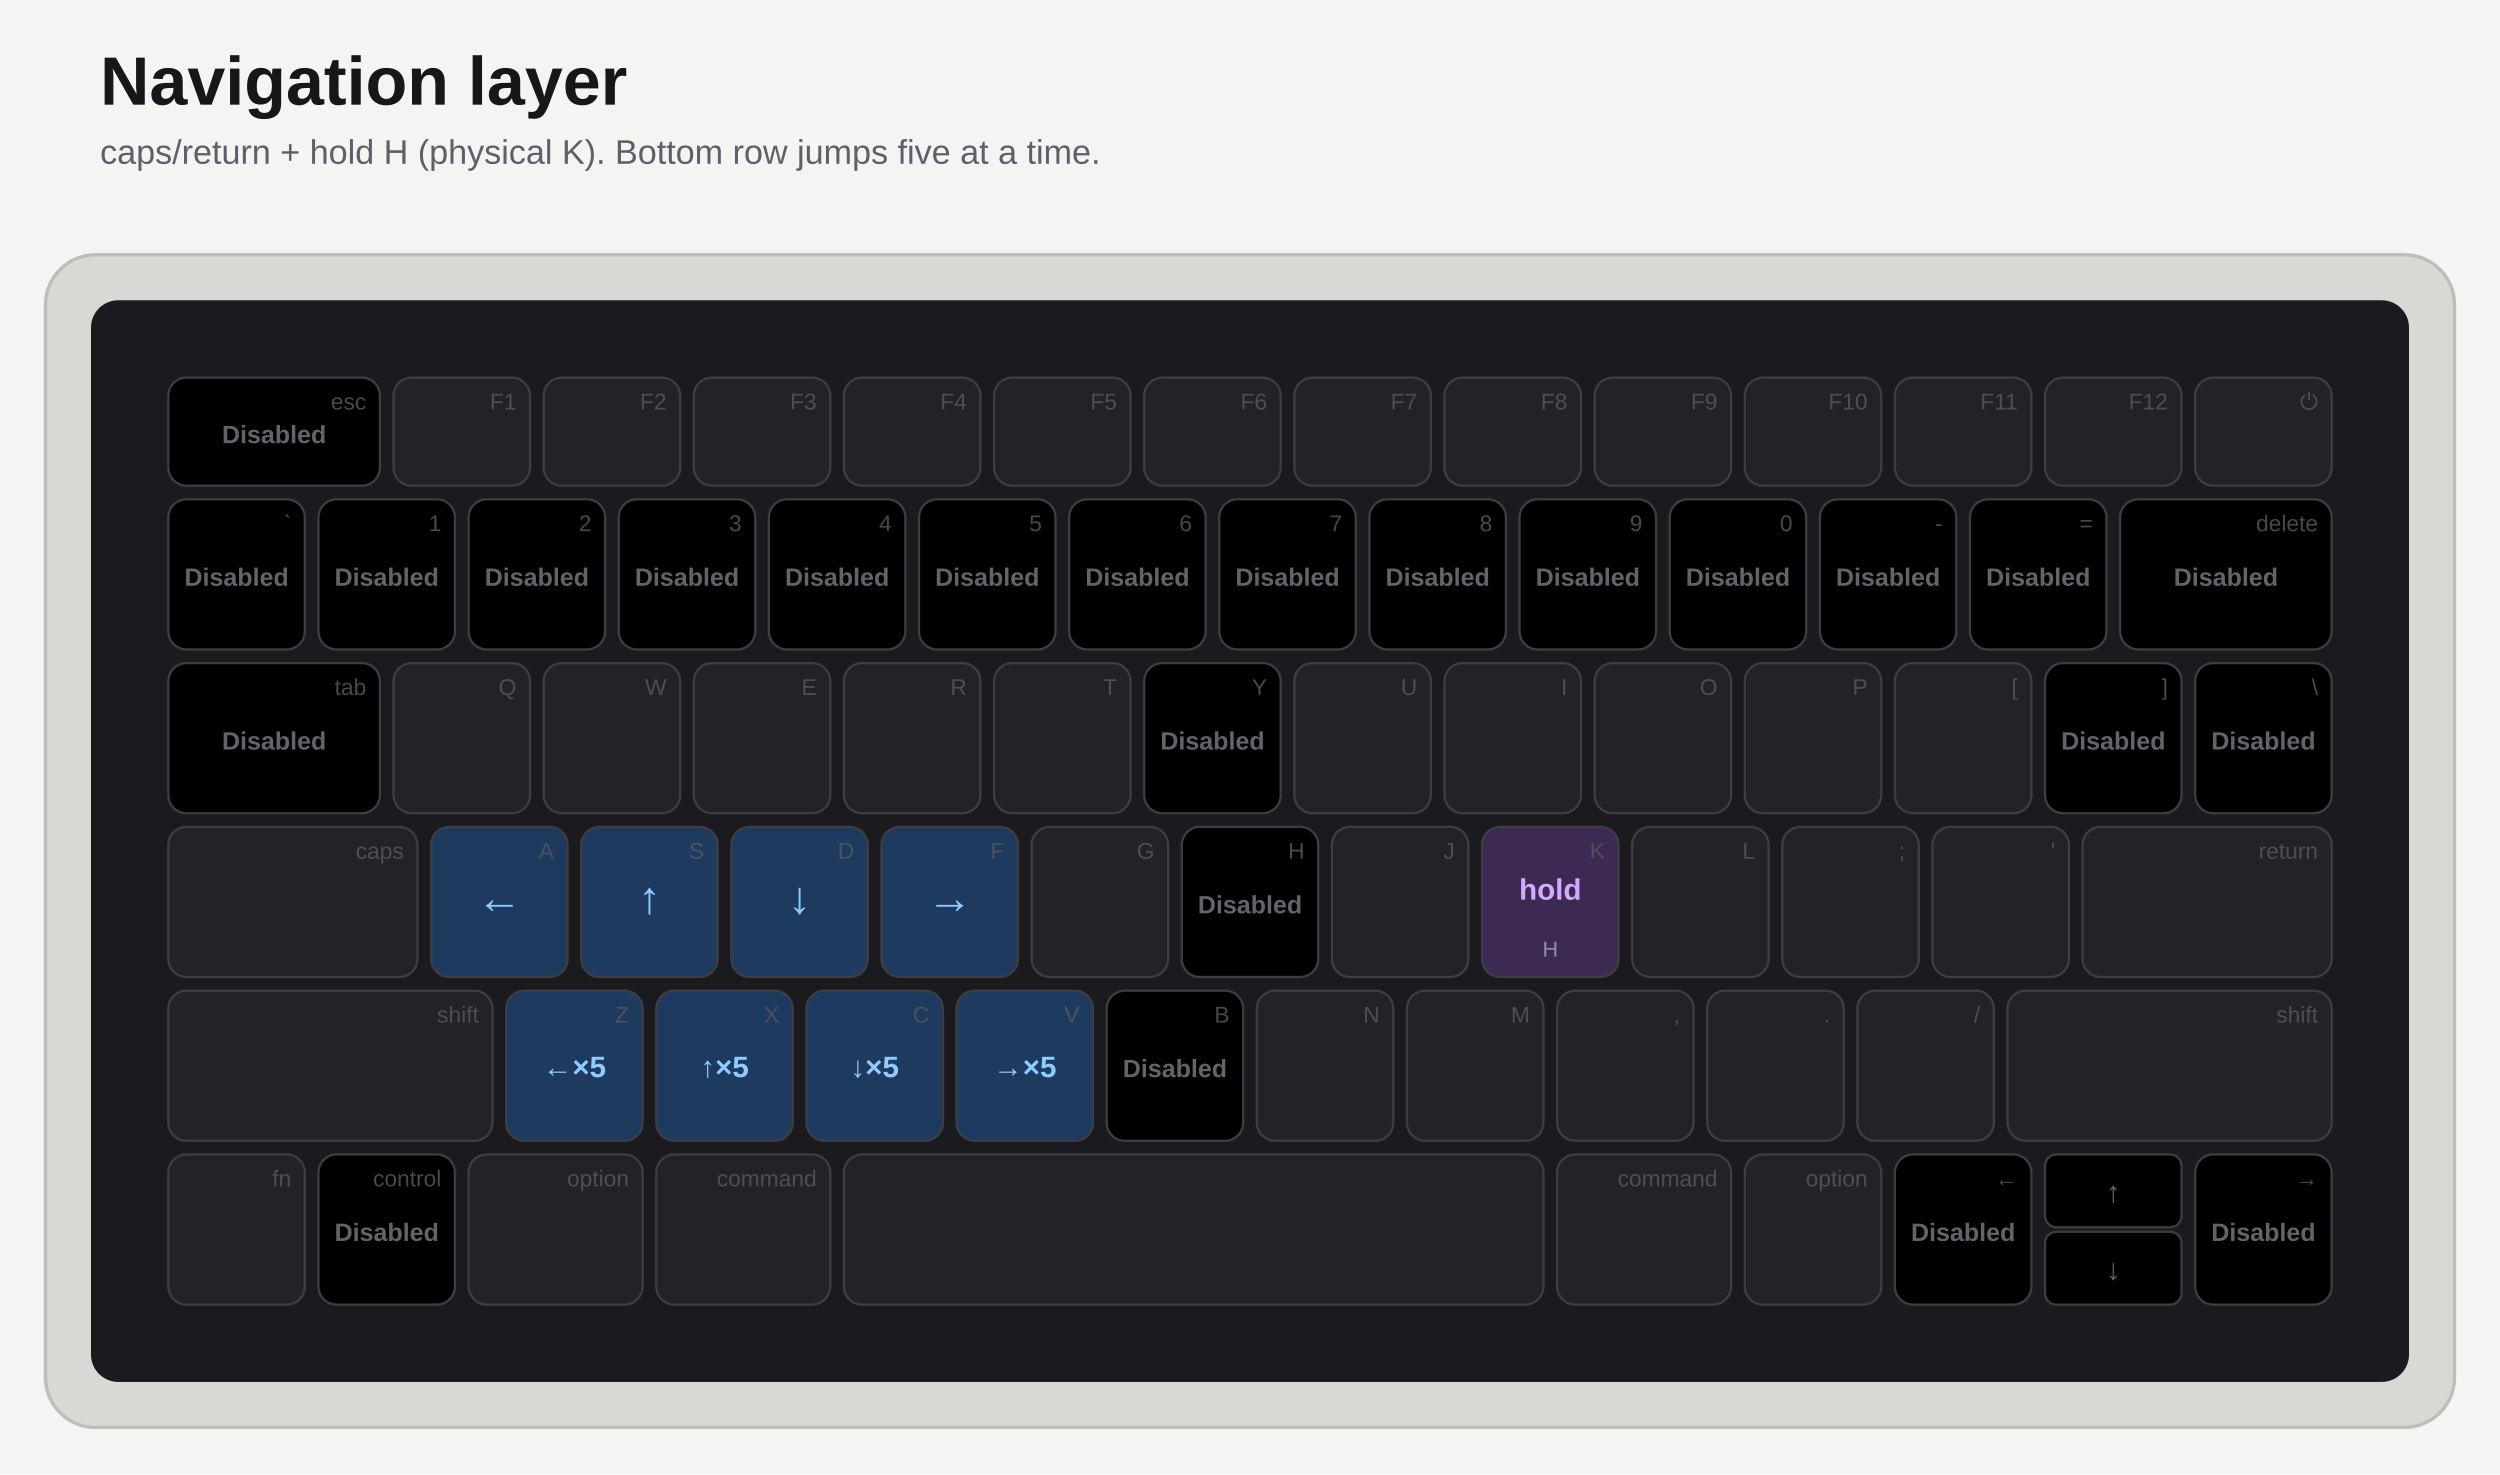
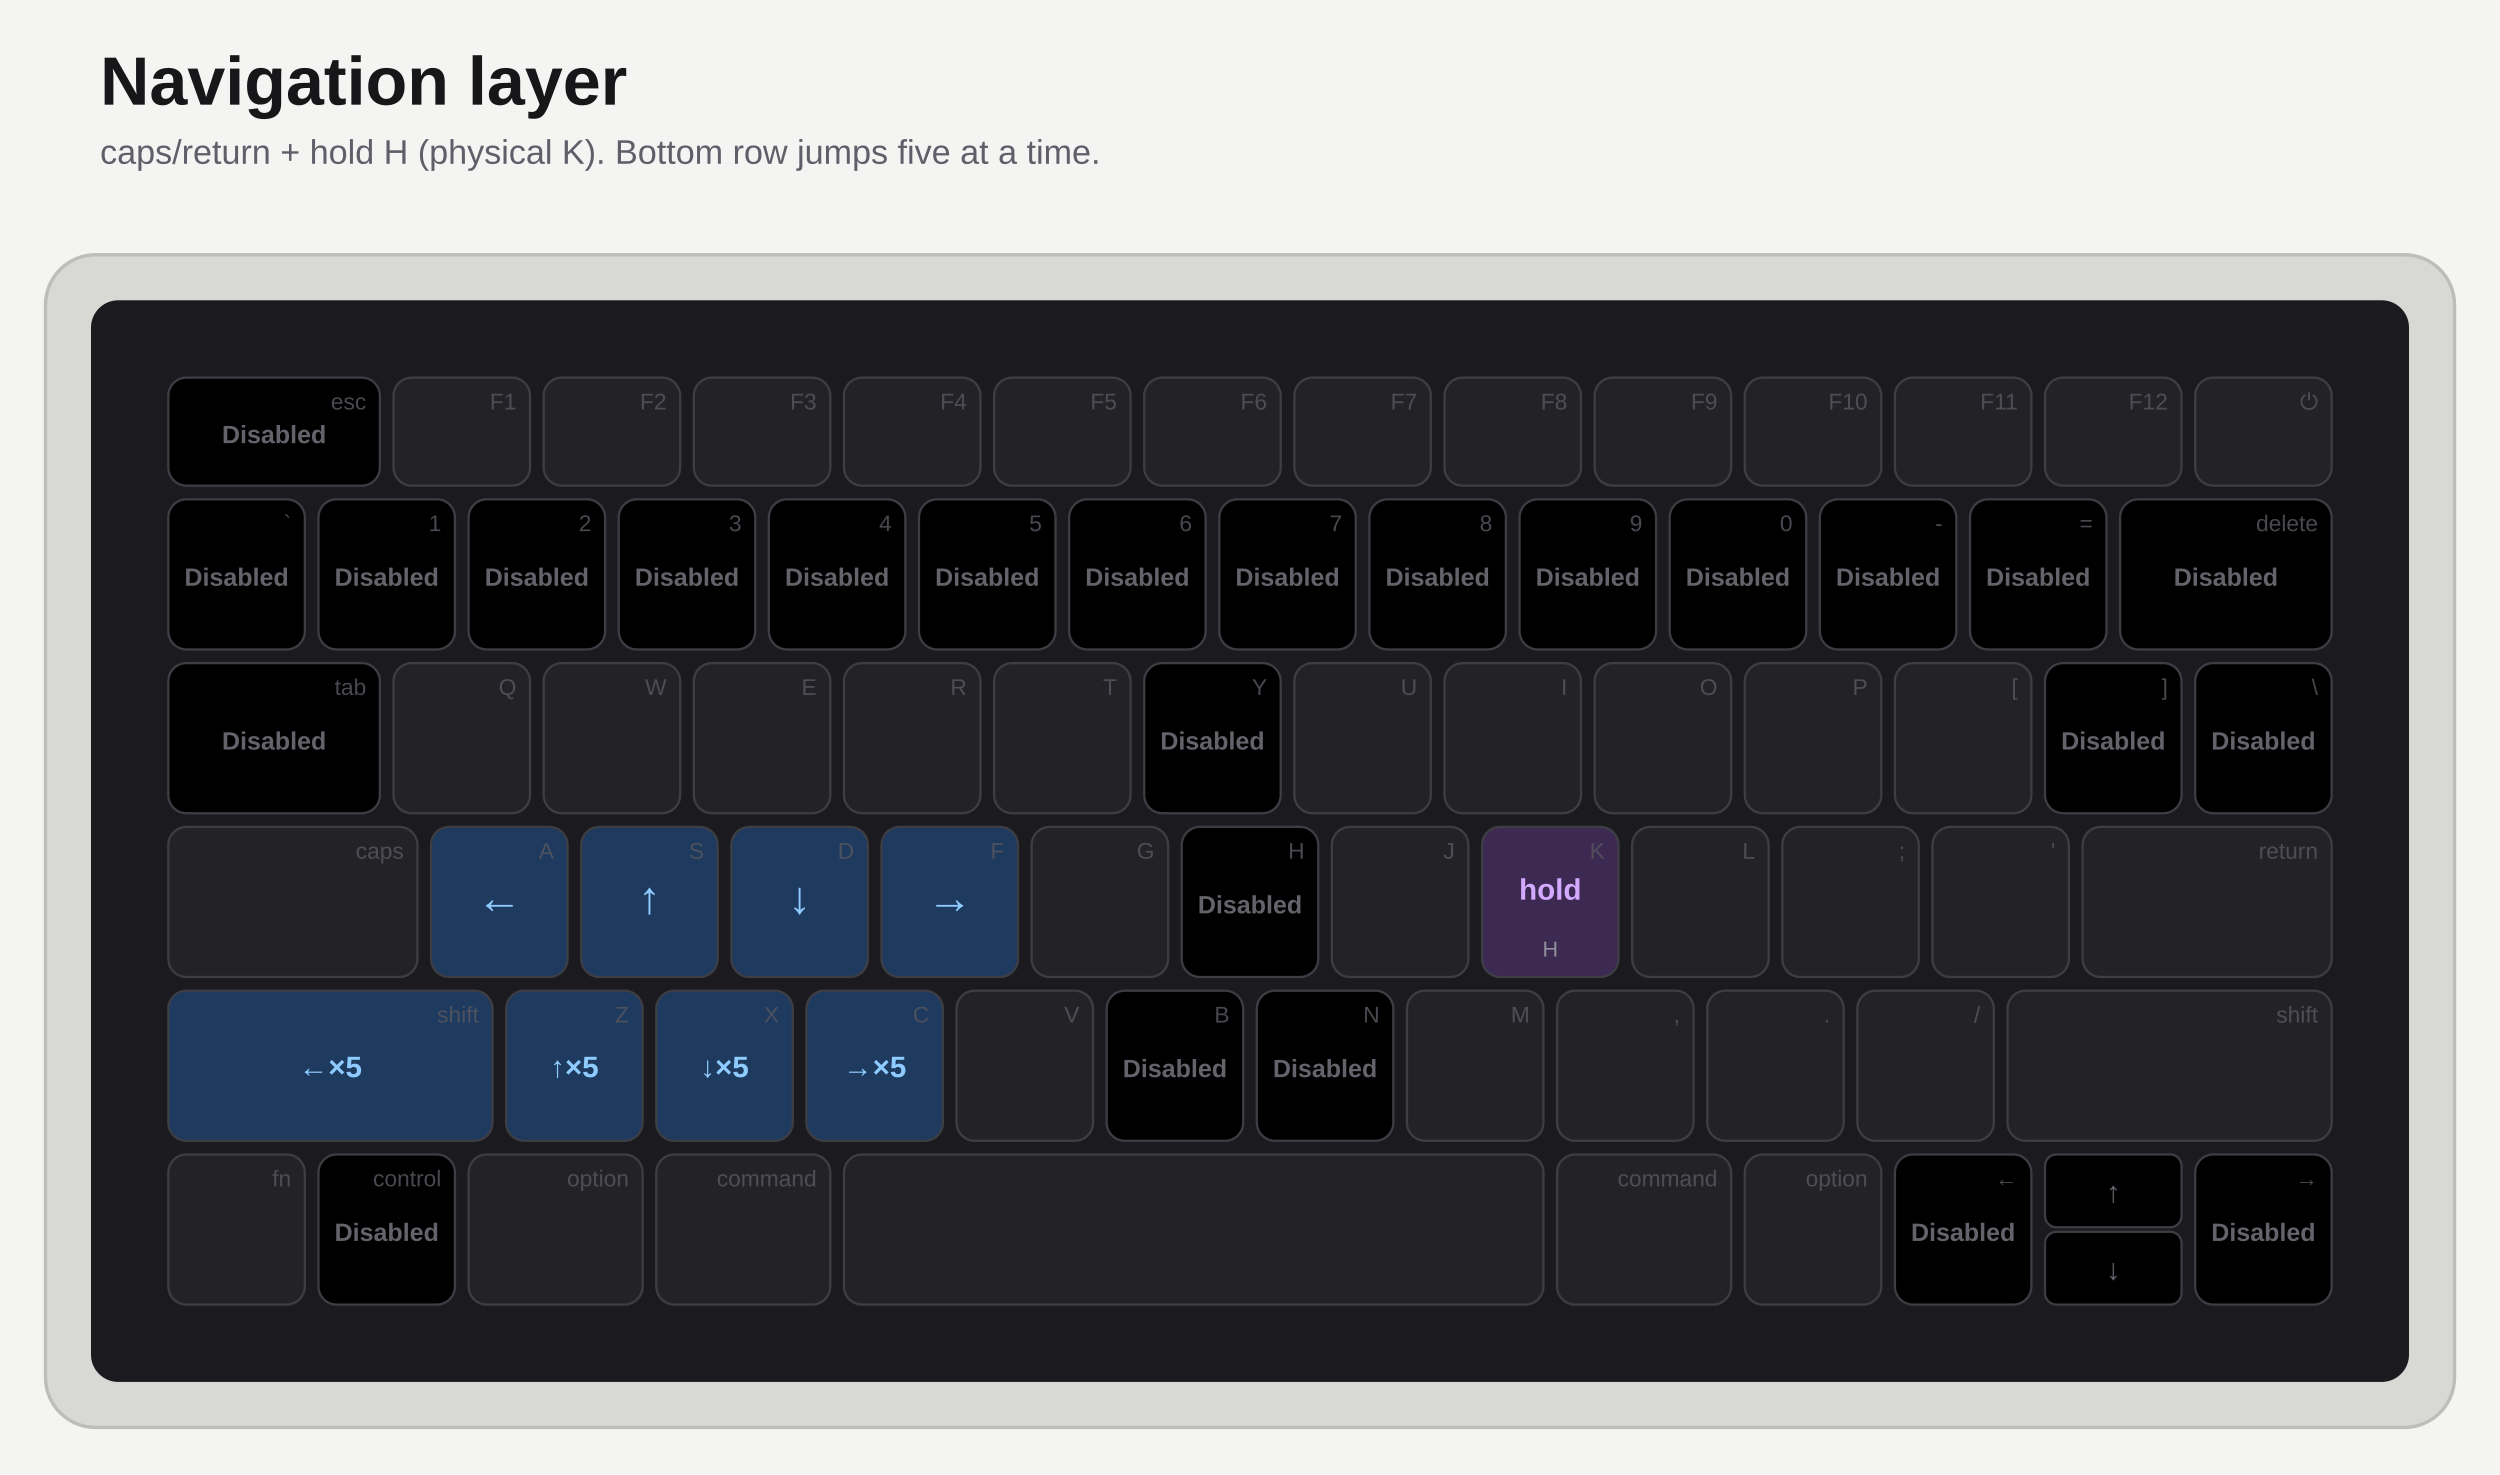
<svg xmlns="http://www.w3.org/2000/svg" width="1099" height="648" viewBox="0 0 1099 648" role="img" aria-label="Navigation layer layer of the splitmac">
  <rect width="1099" height="648" fill="#f4f4f2" />
  <text x="44.0" y="46.0" fill="#17171a" font-size="30" font-weight="700" text-anchor="start" opacity="1.0" font-family="-apple-system, BlinkMacSystemFont, 'SF Pro Text', 'Helvetica Neue', Arial, sans-serif">Navigation layer</text>
  <text x="44.0" y="72.0" fill="#5f5f6a" font-size="15" font-weight="400" text-anchor="start" opacity="1.0" font-family="-apple-system, BlinkMacSystemFont, 'SF Pro Text', 'Helvetica Neue', Arial, sans-serif">caps/return + hold H (physical K). Bottom row jumps five at a time.</text>
  <rect x="20.0" y="112.0" width="1059.0" height="515.5" rx="22" fill="#d8d8d5" stroke="#bdbdb9" stroke-width="1.5" />
  <rect x="40.0" y="132.0" width="1019.0" height="475.5" rx="12" fill="#1b1b1f" />
  <rect x="74.0" y="166.0" width="93.0" height="47.5" rx="8" fill="#000000" stroke="#3d3d44" stroke-width="1" />
  <text x="161.0" y="180.0" fill="#55555e" font-size="10" font-weight="500" text-anchor="end" opacity="0.85" font-family="-apple-system, BlinkMacSystemFont, 'SF Pro Text', 'Helvetica Neue', Arial, sans-serif">esc</text>
  <text x="120.5" y="194.8" fill="#63636b" font-size="11" font-weight="600" text-anchor="middle" opacity="1.0" font-family="-apple-system, BlinkMacSystemFont, 'SF Pro Text', 'Helvetica Neue', Arial, sans-serif">Disabled</text>
  <rect x="173.0" y="166.0" width="60.0" height="47.5" rx="8" fill="#232327" stroke="#3d3d44" stroke-width="1" />
  <text x="227.0" y="180.0" fill="#55555e" font-size="10" font-weight="500" text-anchor="end" opacity="0.85" font-family="-apple-system, BlinkMacSystemFont, 'SF Pro Text', 'Helvetica Neue', Arial, sans-serif">F1</text>
  <rect x="239.0" y="166.0" width="60.0" height="47.5" rx="8" fill="#232327" stroke="#3d3d44" stroke-width="1" />
  <text x="293.0" y="180.0" fill="#55555e" font-size="10" font-weight="500" text-anchor="end" opacity="0.85" font-family="-apple-system, BlinkMacSystemFont, 'SF Pro Text', 'Helvetica Neue', Arial, sans-serif">F2</text>
  <rect x="305.0" y="166.0" width="60.0" height="47.5" rx="8" fill="#232327" stroke="#3d3d44" stroke-width="1" />
  <text x="359.0" y="180.0" fill="#55555e" font-size="10" font-weight="500" text-anchor="end" opacity="0.85" font-family="-apple-system, BlinkMacSystemFont, 'SF Pro Text', 'Helvetica Neue', Arial, sans-serif">F3</text>
  <rect x="371.0" y="166.0" width="60.0" height="47.5" rx="8" fill="#232327" stroke="#3d3d44" stroke-width="1" />
  <text x="425.0" y="180.0" fill="#55555e" font-size="10" font-weight="500" text-anchor="end" opacity="0.85" font-family="-apple-system, BlinkMacSystemFont, 'SF Pro Text', 'Helvetica Neue', Arial, sans-serif">F4</text>
  <rect x="437.0" y="166.0" width="60.0" height="47.5" rx="8" fill="#232327" stroke="#3d3d44" stroke-width="1" />
  <text x="491.0" y="180.0" fill="#55555e" font-size="10" font-weight="500" text-anchor="end" opacity="0.85" font-family="-apple-system, BlinkMacSystemFont, 'SF Pro Text', 'Helvetica Neue', Arial, sans-serif">F5</text>
  <rect x="503.0" y="166.0" width="60.0" height="47.5" rx="8" fill="#232327" stroke="#3d3d44" stroke-width="1" />
  <text x="557.0" y="180.0" fill="#55555e" font-size="10" font-weight="500" text-anchor="end" opacity="0.85" font-family="-apple-system, BlinkMacSystemFont, 'SF Pro Text', 'Helvetica Neue', Arial, sans-serif">F6</text>
  <rect x="569.0" y="166.0" width="60.0" height="47.5" rx="8" fill="#232327" stroke="#3d3d44" stroke-width="1" />
  <text x="623.0" y="180.0" fill="#55555e" font-size="10" font-weight="500" text-anchor="end" opacity="0.85" font-family="-apple-system, BlinkMacSystemFont, 'SF Pro Text', 'Helvetica Neue', Arial, sans-serif">F7</text>
  <rect x="635.0" y="166.0" width="60.0" height="47.5" rx="8" fill="#232327" stroke="#3d3d44" stroke-width="1" />
  <text x="689.0" y="180.0" fill="#55555e" font-size="10" font-weight="500" text-anchor="end" opacity="0.85" font-family="-apple-system, BlinkMacSystemFont, 'SF Pro Text', 'Helvetica Neue', Arial, sans-serif">F8</text>
  <rect x="701.0" y="166.0" width="60.0" height="47.5" rx="8" fill="#232327" stroke="#3d3d44" stroke-width="1" />
  <text x="755.0" y="180.0" fill="#55555e" font-size="10" font-weight="500" text-anchor="end" opacity="0.85" font-family="-apple-system, BlinkMacSystemFont, 'SF Pro Text', 'Helvetica Neue', Arial, sans-serif">F9</text>
  <rect x="767.0" y="166.0" width="60.0" height="47.5" rx="8" fill="#232327" stroke="#3d3d44" stroke-width="1" />
  <text x="821.0" y="180.0" fill="#55555e" font-size="10" font-weight="500" text-anchor="end" opacity="0.85" font-family="-apple-system, BlinkMacSystemFont, 'SF Pro Text', 'Helvetica Neue', Arial, sans-serif">F10</text>
  <rect x="833.0" y="166.0" width="60.0" height="47.5" rx="8" fill="#232327" stroke="#3d3d44" stroke-width="1" />
  <text x="887.0" y="180.0" fill="#55555e" font-size="10" font-weight="500" text-anchor="end" opacity="0.85" font-family="-apple-system, BlinkMacSystemFont, 'SF Pro Text', 'Helvetica Neue', Arial, sans-serif">F11</text>
  <rect x="899.0" y="166.0" width="60.0" height="47.5" rx="8" fill="#232327" stroke="#3d3d44" stroke-width="1" />
  <text x="953.0" y="180.0" fill="#55555e" font-size="10" font-weight="500" text-anchor="end" opacity="0.85" font-family="-apple-system, BlinkMacSystemFont, 'SF Pro Text', 'Helvetica Neue', Arial, sans-serif">F12</text>
  <rect x="965.0" y="166.0" width="60.0" height="47.5" rx="8" fill="#232327" stroke="#3d3d44" stroke-width="1" />
  <text x="1019.0" y="180.0" fill="#55555e" font-size="10" font-weight="500" text-anchor="end" opacity="0.85" font-family="-apple-system, BlinkMacSystemFont, 'SF Pro Text', 'Helvetica Neue', Arial, sans-serif">⏻</text>
  <rect x="74.0" y="219.5" width="60.0" height="66.0" rx="8" fill="#000000" stroke="#3d3d44" stroke-width="1" />
  <text x="128.0" y="233.5" fill="#55555e" font-size="10" font-weight="500" text-anchor="end" opacity="0.85" font-family="-apple-system, BlinkMacSystemFont, 'SF Pro Text', 'Helvetica Neue', Arial, sans-serif">`</text>
  <text x="104.0" y="257.5" fill="#63636b" font-size="11" font-weight="600" text-anchor="middle" opacity="1.0" font-family="-apple-system, BlinkMacSystemFont, 'SF Pro Text', 'Helvetica Neue', Arial, sans-serif">Disabled</text>
  <rect x="140.0" y="219.5" width="60.0" height="66.0" rx="8" fill="#000000" stroke="#3d3d44" stroke-width="1" />
  <text x="194.0" y="233.5" fill="#55555e" font-size="10" font-weight="500" text-anchor="end" opacity="0.85" font-family="-apple-system, BlinkMacSystemFont, 'SF Pro Text', 'Helvetica Neue', Arial, sans-serif">1</text>
  <text x="170.0" y="257.5" fill="#63636b" font-size="11" font-weight="600" text-anchor="middle" opacity="1.0" font-family="-apple-system, BlinkMacSystemFont, 'SF Pro Text', 'Helvetica Neue', Arial, sans-serif">Disabled</text>
  <rect x="206.0" y="219.5" width="60.0" height="66.0" rx="8" fill="#000000" stroke="#3d3d44" stroke-width="1" />
  <text x="260.0" y="233.5" fill="#55555e" font-size="10" font-weight="500" text-anchor="end" opacity="0.85" font-family="-apple-system, BlinkMacSystemFont, 'SF Pro Text', 'Helvetica Neue', Arial, sans-serif">2</text>
  <text x="236.0" y="257.5" fill="#63636b" font-size="11" font-weight="600" text-anchor="middle" opacity="1.0" font-family="-apple-system, BlinkMacSystemFont, 'SF Pro Text', 'Helvetica Neue', Arial, sans-serif">Disabled</text>
  <rect x="272.0" y="219.5" width="60.0" height="66.0" rx="8" fill="#000000" stroke="#3d3d44" stroke-width="1" />
  <text x="326.0" y="233.5" fill="#55555e" font-size="10" font-weight="500" text-anchor="end" opacity="0.85" font-family="-apple-system, BlinkMacSystemFont, 'SF Pro Text', 'Helvetica Neue', Arial, sans-serif">3</text>
  <text x="302.0" y="257.5" fill="#63636b" font-size="11" font-weight="600" text-anchor="middle" opacity="1.0" font-family="-apple-system, BlinkMacSystemFont, 'SF Pro Text', 'Helvetica Neue', Arial, sans-serif">Disabled</text>
  <rect x="338.0" y="219.5" width="60.0" height="66.0" rx="8" fill="#000000" stroke="#3d3d44" stroke-width="1" />
  <text x="392.0" y="233.5" fill="#55555e" font-size="10" font-weight="500" text-anchor="end" opacity="0.85" font-family="-apple-system, BlinkMacSystemFont, 'SF Pro Text', 'Helvetica Neue', Arial, sans-serif">4</text>
  <text x="368.0" y="257.5" fill="#63636b" font-size="11" font-weight="600" text-anchor="middle" opacity="1.0" font-family="-apple-system, BlinkMacSystemFont, 'SF Pro Text', 'Helvetica Neue', Arial, sans-serif">Disabled</text>
  <rect x="404.0" y="219.5" width="60.0" height="66.0" rx="8" fill="#000000" stroke="#3d3d44" stroke-width="1" />
  <text x="458.0" y="233.5" fill="#55555e" font-size="10" font-weight="500" text-anchor="end" opacity="0.85" font-family="-apple-system, BlinkMacSystemFont, 'SF Pro Text', 'Helvetica Neue', Arial, sans-serif">5</text>
  <text x="434.0" y="257.5" fill="#63636b" font-size="11" font-weight="600" text-anchor="middle" opacity="1.0" font-family="-apple-system, BlinkMacSystemFont, 'SF Pro Text', 'Helvetica Neue', Arial, sans-serif">Disabled</text>
  <rect x="470.0" y="219.5" width="60.0" height="66.0" rx="8" fill="#000000" stroke="#3d3d44" stroke-width="1" />
  <text x="524.0" y="233.5" fill="#55555e" font-size="10" font-weight="500" text-anchor="end" opacity="0.85" font-family="-apple-system, BlinkMacSystemFont, 'SF Pro Text', 'Helvetica Neue', Arial, sans-serif">6</text>
  <text x="500.0" y="257.5" fill="#63636b" font-size="11" font-weight="600" text-anchor="middle" opacity="1.0" font-family="-apple-system, BlinkMacSystemFont, 'SF Pro Text', 'Helvetica Neue', Arial, sans-serif">Disabled</text>
  <rect x="536.0" y="219.5" width="60.0" height="66.0" rx="8" fill="#000000" stroke="#3d3d44" stroke-width="1" />
  <text x="590.0" y="233.5" fill="#55555e" font-size="10" font-weight="500" text-anchor="end" opacity="0.85" font-family="-apple-system, BlinkMacSystemFont, 'SF Pro Text', 'Helvetica Neue', Arial, sans-serif">7</text>
  <text x="566.0" y="257.5" fill="#63636b" font-size="11" font-weight="600" text-anchor="middle" opacity="1.0" font-family="-apple-system, BlinkMacSystemFont, 'SF Pro Text', 'Helvetica Neue', Arial, sans-serif">Disabled</text>
  <rect x="602.0" y="219.5" width="60.0" height="66.0" rx="8" fill="#000000" stroke="#3d3d44" stroke-width="1" />
  <text x="656.0" y="233.5" fill="#55555e" font-size="10" font-weight="500" text-anchor="end" opacity="0.85" font-family="-apple-system, BlinkMacSystemFont, 'SF Pro Text', 'Helvetica Neue', Arial, sans-serif">8</text>
  <text x="632.0" y="257.5" fill="#63636b" font-size="11" font-weight="600" text-anchor="middle" opacity="1.0" font-family="-apple-system, BlinkMacSystemFont, 'SF Pro Text', 'Helvetica Neue', Arial, sans-serif">Disabled</text>
  <rect x="668.0" y="219.5" width="60.0" height="66.0" rx="8" fill="#000000" stroke="#3d3d44" stroke-width="1" />
  <text x="722.0" y="233.5" fill="#55555e" font-size="10" font-weight="500" text-anchor="end" opacity="0.85" font-family="-apple-system, BlinkMacSystemFont, 'SF Pro Text', 'Helvetica Neue', Arial, sans-serif">9</text>
  <text x="698.0" y="257.5" fill="#63636b" font-size="11" font-weight="600" text-anchor="middle" opacity="1.0" font-family="-apple-system, BlinkMacSystemFont, 'SF Pro Text', 'Helvetica Neue', Arial, sans-serif">Disabled</text>
  <rect x="734.0" y="219.5" width="60.0" height="66.0" rx="8" fill="#000000" stroke="#3d3d44" stroke-width="1" />
  <text x="788.0" y="233.5" fill="#55555e" font-size="10" font-weight="500" text-anchor="end" opacity="0.85" font-family="-apple-system, BlinkMacSystemFont, 'SF Pro Text', 'Helvetica Neue', Arial, sans-serif">0</text>
  <text x="764.0" y="257.5" fill="#63636b" font-size="11" font-weight="600" text-anchor="middle" opacity="1.0" font-family="-apple-system, BlinkMacSystemFont, 'SF Pro Text', 'Helvetica Neue', Arial, sans-serif">Disabled</text>
  <rect x="800.0" y="219.5" width="60.0" height="66.0" rx="8" fill="#000000" stroke="#3d3d44" stroke-width="1" />
  <text x="854.0" y="233.5" fill="#55555e" font-size="10" font-weight="500" text-anchor="end" opacity="0.85" font-family="-apple-system, BlinkMacSystemFont, 'SF Pro Text', 'Helvetica Neue', Arial, sans-serif">-</text>
  <text x="830.0" y="257.5" fill="#63636b" font-size="11" font-weight="600" text-anchor="middle" opacity="1.0" font-family="-apple-system, BlinkMacSystemFont, 'SF Pro Text', 'Helvetica Neue', Arial, sans-serif">Disabled</text>
  <rect x="866.0" y="219.5" width="60.0" height="66.0" rx="8" fill="#000000" stroke="#3d3d44" stroke-width="1" />
  <text x="920.0" y="233.5" fill="#55555e" font-size="10" font-weight="500" text-anchor="end" opacity="0.85" font-family="-apple-system, BlinkMacSystemFont, 'SF Pro Text', 'Helvetica Neue', Arial, sans-serif">=</text>
  <text x="896.0" y="257.5" fill="#63636b" font-size="11" font-weight="600" text-anchor="middle" opacity="1.0" font-family="-apple-system, BlinkMacSystemFont, 'SF Pro Text', 'Helvetica Neue', Arial, sans-serif">Disabled</text>
  <rect x="932.0" y="219.5" width="93.0" height="66.0" rx="8" fill="#000000" stroke="#3d3d44" stroke-width="1" />
  <text x="1019.0" y="233.5" fill="#55555e" font-size="10" font-weight="500" text-anchor="end" opacity="0.85" font-family="-apple-system, BlinkMacSystemFont, 'SF Pro Text', 'Helvetica Neue', Arial, sans-serif">delete</text>
  <text x="978.5" y="257.5" fill="#63636b" font-size="11" font-weight="600" text-anchor="middle" opacity="1.0" font-family="-apple-system, BlinkMacSystemFont, 'SF Pro Text', 'Helvetica Neue', Arial, sans-serif">Disabled</text>
  <rect x="74.0" y="291.5" width="93.0" height="66.0" rx="8" fill="#000000" stroke="#3d3d44" stroke-width="1" />
  <text x="161.0" y="305.5" fill="#55555e" font-size="10" font-weight="500" text-anchor="end" opacity="0.85" font-family="-apple-system, BlinkMacSystemFont, 'SF Pro Text', 'Helvetica Neue', Arial, sans-serif">tab</text>
  <text x="120.5" y="329.5" fill="#63636b" font-size="11" font-weight="600" text-anchor="middle" opacity="1.0" font-family="-apple-system, BlinkMacSystemFont, 'SF Pro Text', 'Helvetica Neue', Arial, sans-serif">Disabled</text>
  <rect x="173.0" y="291.5" width="60.0" height="66.0" rx="8" fill="#232327" stroke="#3d3d44" stroke-width="1" />
  <text x="227.0" y="305.5" fill="#55555e" font-size="10" font-weight="500" text-anchor="end" opacity="0.85" font-family="-apple-system, BlinkMacSystemFont, 'SF Pro Text', 'Helvetica Neue', Arial, sans-serif">Q</text>
  <rect x="239.0" y="291.5" width="60.0" height="66.0" rx="8" fill="#232327" stroke="#3d3d44" stroke-width="1" />
  <text x="293.0" y="305.5" fill="#55555e" font-size="10" font-weight="500" text-anchor="end" opacity="0.85" font-family="-apple-system, BlinkMacSystemFont, 'SF Pro Text', 'Helvetica Neue', Arial, sans-serif">W</text>
  <rect x="305.0" y="291.5" width="60.0" height="66.0" rx="8" fill="#232327" stroke="#3d3d44" stroke-width="1" />
  <text x="359.0" y="305.5" fill="#55555e" font-size="10" font-weight="500" text-anchor="end" opacity="0.85" font-family="-apple-system, BlinkMacSystemFont, 'SF Pro Text', 'Helvetica Neue', Arial, sans-serif">E</text>
  <rect x="371.0" y="291.5" width="60.0" height="66.0" rx="8" fill="#232327" stroke="#3d3d44" stroke-width="1" />
  <text x="425.0" y="305.5" fill="#55555e" font-size="10" font-weight="500" text-anchor="end" opacity="0.85" font-family="-apple-system, BlinkMacSystemFont, 'SF Pro Text', 'Helvetica Neue', Arial, sans-serif">R</text>
  <rect x="437.0" y="291.5" width="60.0" height="66.0" rx="8" fill="#232327" stroke="#3d3d44" stroke-width="1" />
  <text x="491.0" y="305.5" fill="#55555e" font-size="10" font-weight="500" text-anchor="end" opacity="0.85" font-family="-apple-system, BlinkMacSystemFont, 'SF Pro Text', 'Helvetica Neue', Arial, sans-serif">T</text>
  <rect x="503.0" y="291.5" width="60.0" height="66.0" rx="8" fill="#000000" stroke="#3d3d44" stroke-width="1" />
  <text x="557.0" y="305.5" fill="#55555e" font-size="10" font-weight="500" text-anchor="end" opacity="0.85" font-family="-apple-system, BlinkMacSystemFont, 'SF Pro Text', 'Helvetica Neue', Arial, sans-serif">Y</text>
  <text x="533.0" y="329.5" fill="#63636b" font-size="11" font-weight="600" text-anchor="middle" opacity="1.0" font-family="-apple-system, BlinkMacSystemFont, 'SF Pro Text', 'Helvetica Neue', Arial, sans-serif">Disabled</text>
  <rect x="569.0" y="291.5" width="60.0" height="66.0" rx="8" fill="#232327" stroke="#3d3d44" stroke-width="1" />
  <text x="623.0" y="305.5" fill="#55555e" font-size="10" font-weight="500" text-anchor="end" opacity="0.85" font-family="-apple-system, BlinkMacSystemFont, 'SF Pro Text', 'Helvetica Neue', Arial, sans-serif">U</text>
  <rect x="635.0" y="291.5" width="60.0" height="66.0" rx="8" fill="#232327" stroke="#3d3d44" stroke-width="1" />
  <text x="689.0" y="305.5" fill="#55555e" font-size="10" font-weight="500" text-anchor="end" opacity="0.85" font-family="-apple-system, BlinkMacSystemFont, 'SF Pro Text', 'Helvetica Neue', Arial, sans-serif">I</text>
  <rect x="701.0" y="291.5" width="60.0" height="66.0" rx="8" fill="#232327" stroke="#3d3d44" stroke-width="1" />
  <text x="755.0" y="305.5" fill="#55555e" font-size="10" font-weight="500" text-anchor="end" opacity="0.85" font-family="-apple-system, BlinkMacSystemFont, 'SF Pro Text', 'Helvetica Neue', Arial, sans-serif">O</text>
  <rect x="767.0" y="291.5" width="60.0" height="66.0" rx="8" fill="#232327" stroke="#3d3d44" stroke-width="1" />
  <text x="821.0" y="305.5" fill="#55555e" font-size="10" font-weight="500" text-anchor="end" opacity="0.85" font-family="-apple-system, BlinkMacSystemFont, 'SF Pro Text', 'Helvetica Neue', Arial, sans-serif">P</text>
  <rect x="833.0" y="291.5" width="60.0" height="66.0" rx="8" fill="#232327" stroke="#3d3d44" stroke-width="1" />
  <text x="887.0" y="305.5" fill="#55555e" font-size="10" font-weight="500" text-anchor="end" opacity="0.85" font-family="-apple-system, BlinkMacSystemFont, 'SF Pro Text', 'Helvetica Neue', Arial, sans-serif">[</text>
  <rect x="899.0" y="291.5" width="60.0" height="66.0" rx="8" fill="#000000" stroke="#3d3d44" stroke-width="1" />
  <text x="953.0" y="305.5" fill="#55555e" font-size="10" font-weight="500" text-anchor="end" opacity="0.85" font-family="-apple-system, BlinkMacSystemFont, 'SF Pro Text', 'Helvetica Neue', Arial, sans-serif">]</text>
  <text x="929.0" y="329.5" fill="#63636b" font-size="11" font-weight="600" text-anchor="middle" opacity="1.0" font-family="-apple-system, BlinkMacSystemFont, 'SF Pro Text', 'Helvetica Neue', Arial, sans-serif">Disabled</text>
  <rect x="965.0" y="291.5" width="60.0" height="66.0" rx="8" fill="#000000" stroke="#3d3d44" stroke-width="1" />
  <text x="1019.0" y="305.5" fill="#55555e" font-size="10" font-weight="500" text-anchor="end" opacity="0.85" font-family="-apple-system, BlinkMacSystemFont, 'SF Pro Text', 'Helvetica Neue', Arial, sans-serif">\</text>
  <text x="995.0" y="329.5" fill="#63636b" font-size="11" font-weight="600" text-anchor="middle" opacity="1.0" font-family="-apple-system, BlinkMacSystemFont, 'SF Pro Text', 'Helvetica Neue', Arial, sans-serif">Disabled</text>
  <rect x="74.0" y="363.5" width="109.5" height="66.0" rx="8" fill="#232327" stroke="#3d3d44" stroke-width="1" />
  <text x="177.5" y="377.5" fill="#55555e" font-size="10" font-weight="500" text-anchor="end" opacity="0.85" font-family="-apple-system, BlinkMacSystemFont, 'SF Pro Text', 'Helvetica Neue', Arial, sans-serif">caps</text>
  <rect x="189.5" y="363.5" width="60.0" height="66.0" rx="8" fill="#1e3a5f" stroke="#3d3d44" stroke-width="1" />
  <text x="243.5" y="377.5" fill="#55555e" font-size="10" font-weight="500" text-anchor="end" opacity="0.85" font-family="-apple-system, BlinkMacSystemFont, 'SF Pro Text', 'Helvetica Neue', Arial, sans-serif">A</text>
  <text x="219.5" y="401.5" fill="#8ecbff" font-size="20" font-weight="700" text-anchor="middle" opacity="1.0" font-family="-apple-system, BlinkMacSystemFont, 'SF Pro Text', 'Helvetica Neue', Arial, sans-serif">←</text>
  <rect x="255.5" y="363.5" width="60.0" height="66.0" rx="8" fill="#1e3a5f" stroke="#3d3d44" stroke-width="1" />
  <text x="309.5" y="377.5" fill="#55555e" font-size="10" font-weight="500" text-anchor="end" opacity="0.85" font-family="-apple-system, BlinkMacSystemFont, 'SF Pro Text', 'Helvetica Neue', Arial, sans-serif">S</text>
  <text x="285.5" y="401.5" fill="#8ecbff" font-size="20" font-weight="700" text-anchor="middle" opacity="1.0" font-family="-apple-system, BlinkMacSystemFont, 'SF Pro Text', 'Helvetica Neue', Arial, sans-serif">↑</text>
  <rect x="321.5" y="363.5" width="60.0" height="66.0" rx="8" fill="#1e3a5f" stroke="#3d3d44" stroke-width="1" />
  <text x="375.5" y="377.5" fill="#55555e" font-size="10" font-weight="500" text-anchor="end" opacity="0.85" font-family="-apple-system, BlinkMacSystemFont, 'SF Pro Text', 'Helvetica Neue', Arial, sans-serif">D</text>
  <text x="351.5" y="401.5" fill="#8ecbff" font-size="20" font-weight="700" text-anchor="middle" opacity="1.0" font-family="-apple-system, BlinkMacSystemFont, 'SF Pro Text', 'Helvetica Neue', Arial, sans-serif">↓</text>
  <rect x="387.5" y="363.5" width="60.0" height="66.0" rx="8" fill="#1e3a5f" stroke="#3d3d44" stroke-width="1" />
  <text x="441.5" y="377.5" fill="#55555e" font-size="10" font-weight="500" text-anchor="end" opacity="0.85" font-family="-apple-system, BlinkMacSystemFont, 'SF Pro Text', 'Helvetica Neue', Arial, sans-serif">F</text>
  <text x="417.5" y="401.5" fill="#8ecbff" font-size="20" font-weight="700" text-anchor="middle" opacity="1.0" font-family="-apple-system, BlinkMacSystemFont, 'SF Pro Text', 'Helvetica Neue', Arial, sans-serif">→</text>
  <rect x="453.5" y="363.5" width="60.0" height="66.0" rx="8" fill="#232327" stroke="#3d3d44" stroke-width="1" />
  <text x="507.5" y="377.5" fill="#55555e" font-size="10" font-weight="500" text-anchor="end" opacity="0.85" font-family="-apple-system, BlinkMacSystemFont, 'SF Pro Text', 'Helvetica Neue', Arial, sans-serif">G</text>
  <rect x="519.5" y="363.5" width="60.0" height="66.0" rx="8" fill="#000000" stroke="#3d3d44" stroke-width="1" />
  <text x="573.5" y="377.5" fill="#55555e" font-size="10" font-weight="500" text-anchor="end" opacity="0.85" font-family="-apple-system, BlinkMacSystemFont, 'SF Pro Text', 'Helvetica Neue', Arial, sans-serif">H</text>
  <text x="549.5" y="401.5" fill="#63636b" font-size="11" font-weight="600" text-anchor="middle" opacity="1.0" font-family="-apple-system, BlinkMacSystemFont, 'SF Pro Text', 'Helvetica Neue', Arial, sans-serif">Disabled</text>
  <rect x="585.5" y="363.5" width="60.0" height="66.0" rx="8" fill="#232327" stroke="#3d3d44" stroke-width="1" />
  <text x="639.5" y="377.5" fill="#55555e" font-size="10" font-weight="500" text-anchor="end" opacity="0.85" font-family="-apple-system, BlinkMacSystemFont, 'SF Pro Text', 'Helvetica Neue', Arial, sans-serif">J</text>
  <rect x="651.5" y="363.5" width="60.0" height="66.0" rx="8" fill="#3d2a52" stroke="#3d3d44" stroke-width="1" />
  <text x="705.5" y="377.5" fill="#55555e" font-size="10" font-weight="500" text-anchor="end" opacity="0.85" font-family="-apple-system, BlinkMacSystemFont, 'SF Pro Text', 'Helvetica Neue', Arial, sans-serif">K</text>
  <text x="681.5" y="395.5" fill="#d3aaff" font-size="13" font-weight="600" text-anchor="middle" opacity="1.0" font-family="-apple-system, BlinkMacSystemFont, 'SF Pro Text', 'Helvetica Neue', Arial, sans-serif">hold</text>
  <text x="681.5" y="420.5" fill="#8f8f9b" font-size="9.5" font-weight="500" text-anchor="middle" opacity="1.0" font-family="-apple-system, BlinkMacSystemFont, 'SF Pro Text', 'Helvetica Neue', Arial, sans-serif">H</text>
  <rect x="717.5" y="363.5" width="60.0" height="66.0" rx="8" fill="#232327" stroke="#3d3d44" stroke-width="1" />
  <text x="771.5" y="377.5" fill="#55555e" font-size="10" font-weight="500" text-anchor="end" opacity="0.85" font-family="-apple-system, BlinkMacSystemFont, 'SF Pro Text', 'Helvetica Neue', Arial, sans-serif">L</text>
  <rect x="783.5" y="363.5" width="60.0" height="66.0" rx="8" fill="#232327" stroke="#3d3d44" stroke-width="1" />
  <text x="837.5" y="377.5" fill="#55555e" font-size="10" font-weight="500" text-anchor="end" opacity="0.85" font-family="-apple-system, BlinkMacSystemFont, 'SF Pro Text', 'Helvetica Neue', Arial, sans-serif">;</text>
  <rect x="849.5" y="363.5" width="60.0" height="66.0" rx="8" fill="#232327" stroke="#3d3d44" stroke-width="1" />
  <text x="903.5" y="377.5" fill="#55555e" font-size="10" font-weight="500" text-anchor="end" opacity="0.85" font-family="-apple-system, BlinkMacSystemFont, 'SF Pro Text', 'Helvetica Neue', Arial, sans-serif">'</text>
  <rect x="915.5" y="363.5" width="109.5" height="66.0" rx="8" fill="#232327" stroke="#3d3d44" stroke-width="1" />
  <text x="1019.0" y="377.5" fill="#55555e" font-size="10" font-weight="500" text-anchor="end" opacity="0.85" font-family="-apple-system, BlinkMacSystemFont, 'SF Pro Text', 'Helvetica Neue', Arial, sans-serif">return</text>
-   <rect x="74.0" y="435.5" width="142.5" height="66.0" rx="8" fill="#232327" stroke="#3d3d44" stroke-width="1" />
+   <rect x="74.0" y="435.5" width="142.5" height="66.0" rx="8" fill="#1e3a5f" stroke="#3d3d44" stroke-width="1" />
  <text x="210.5" y="449.5" fill="#55555e" font-size="10" font-weight="500" text-anchor="end" opacity="0.85" font-family="-apple-system, BlinkMacSystemFont, 'SF Pro Text', 'Helvetica Neue', Arial, sans-serif">shift</text>
+   <text x="145.2" y="473.5" fill="#8ecbff" font-size="13" font-weight="600" text-anchor="middle" opacity="1.0" font-family="-apple-system, BlinkMacSystemFont, 'SF Pro Text', 'Helvetica Neue', Arial, sans-serif">←×5</text>
  <rect x="222.5" y="435.5" width="60.0" height="66.0" rx="8" fill="#1e3a5f" stroke="#3d3d44" stroke-width="1" />
  <text x="276.5" y="449.5" fill="#55555e" font-size="10" font-weight="500" text-anchor="end" opacity="0.85" font-family="-apple-system, BlinkMacSystemFont, 'SF Pro Text', 'Helvetica Neue', Arial, sans-serif">Z</text>
-   <text x="252.5" y="473.5" fill="#8ecbff" font-size="13" font-weight="600" text-anchor="middle" opacity="1.0" font-family="-apple-system, BlinkMacSystemFont, 'SF Pro Text', 'Helvetica Neue', Arial, sans-serif">←×5</text>
+   <text x="252.5" y="473.5" fill="#8ecbff" font-size="13" font-weight="600" text-anchor="middle" opacity="1.0" font-family="-apple-system, BlinkMacSystemFont, 'SF Pro Text', 'Helvetica Neue', Arial, sans-serif">↑×5</text>
  <rect x="288.5" y="435.5" width="60.0" height="66.0" rx="8" fill="#1e3a5f" stroke="#3d3d44" stroke-width="1" />
  <text x="342.5" y="449.5" fill="#55555e" font-size="10" font-weight="500" text-anchor="end" opacity="0.85" font-family="-apple-system, BlinkMacSystemFont, 'SF Pro Text', 'Helvetica Neue', Arial, sans-serif">X</text>
-   <text x="318.5" y="473.5" fill="#8ecbff" font-size="13" font-weight="600" text-anchor="middle" opacity="1.0" font-family="-apple-system, BlinkMacSystemFont, 'SF Pro Text', 'Helvetica Neue', Arial, sans-serif">↑×5</text>
+   <text x="318.5" y="473.5" fill="#8ecbff" font-size="13" font-weight="600" text-anchor="middle" opacity="1.0" font-family="-apple-system, BlinkMacSystemFont, 'SF Pro Text', 'Helvetica Neue', Arial, sans-serif">↓×5</text>
  <rect x="354.5" y="435.5" width="60.0" height="66.0" rx="8" fill="#1e3a5f" stroke="#3d3d44" stroke-width="1" />
  <text x="408.5" y="449.5" fill="#55555e" font-size="10" font-weight="500" text-anchor="end" opacity="0.85" font-family="-apple-system, BlinkMacSystemFont, 'SF Pro Text', 'Helvetica Neue', Arial, sans-serif">C</text>
-   <text x="384.5" y="473.5" fill="#8ecbff" font-size="13" font-weight="600" text-anchor="middle" opacity="1.0" font-family="-apple-system, BlinkMacSystemFont, 'SF Pro Text', 'Helvetica Neue', Arial, sans-serif">↓×5</text>
-   <rect x="420.5" y="435.5" width="60.0" height="66.0" rx="8" fill="#1e3a5f" stroke="#3d3d44" stroke-width="1" />
+   <text x="384.5" y="473.5" fill="#8ecbff" font-size="13" font-weight="600" text-anchor="middle" opacity="1.0" font-family="-apple-system, BlinkMacSystemFont, 'SF Pro Text', 'Helvetica Neue', Arial, sans-serif">→×5</text>
+   <rect x="420.5" y="435.5" width="60.0" height="66.0" rx="8" fill="#232327" stroke="#3d3d44" stroke-width="1" />
  <text x="474.5" y="449.5" fill="#55555e" font-size="10" font-weight="500" text-anchor="end" opacity="0.85" font-family="-apple-system, BlinkMacSystemFont, 'SF Pro Text', 'Helvetica Neue', Arial, sans-serif">V</text>
-   <text x="450.5" y="473.5" fill="#8ecbff" font-size="13" font-weight="600" text-anchor="middle" opacity="1.0" font-family="-apple-system, BlinkMacSystemFont, 'SF Pro Text', 'Helvetica Neue', Arial, sans-serif">→×5</text>
  <rect x="486.5" y="435.5" width="60.0" height="66.0" rx="8" fill="#000000" stroke="#3d3d44" stroke-width="1" />
  <text x="540.5" y="449.5" fill="#55555e" font-size="10" font-weight="500" text-anchor="end" opacity="0.85" font-family="-apple-system, BlinkMacSystemFont, 'SF Pro Text', 'Helvetica Neue', Arial, sans-serif">B</text>
  <text x="516.5" y="473.5" fill="#63636b" font-size="11" font-weight="600" text-anchor="middle" opacity="1.0" font-family="-apple-system, BlinkMacSystemFont, 'SF Pro Text', 'Helvetica Neue', Arial, sans-serif">Disabled</text>
-   <rect x="552.5" y="435.5" width="60.0" height="66.0" rx="8" fill="#232327" stroke="#3d3d44" stroke-width="1" />
+   <rect x="552.5" y="435.5" width="60.0" height="66.0" rx="8" fill="#000000" stroke="#3d3d44" stroke-width="1" />
  <text x="606.5" y="449.5" fill="#55555e" font-size="10" font-weight="500" text-anchor="end" opacity="0.85" font-family="-apple-system, BlinkMacSystemFont, 'SF Pro Text', 'Helvetica Neue', Arial, sans-serif">N</text>
+   <text x="582.5" y="473.5" fill="#63636b" font-size="11" font-weight="600" text-anchor="middle" opacity="1.0" font-family="-apple-system, BlinkMacSystemFont, 'SF Pro Text', 'Helvetica Neue', Arial, sans-serif">Disabled</text>
  <rect x="618.5" y="435.5" width="60.0" height="66.0" rx="8" fill="#232327" stroke="#3d3d44" stroke-width="1" />
  <text x="672.5" y="449.5" fill="#55555e" font-size="10" font-weight="500" text-anchor="end" opacity="0.85" font-family="-apple-system, BlinkMacSystemFont, 'SF Pro Text', 'Helvetica Neue', Arial, sans-serif">M</text>
  <rect x="684.5" y="435.5" width="60.0" height="66.0" rx="8" fill="#232327" stroke="#3d3d44" stroke-width="1" />
  <text x="738.5" y="449.5" fill="#55555e" font-size="10" font-weight="500" text-anchor="end" opacity="0.85" font-family="-apple-system, BlinkMacSystemFont, 'SF Pro Text', 'Helvetica Neue', Arial, sans-serif">,</text>
  <rect x="750.5" y="435.5" width="60.0" height="66.0" rx="8" fill="#232327" stroke="#3d3d44" stroke-width="1" />
  <text x="804.5" y="449.5" fill="#55555e" font-size="10" font-weight="500" text-anchor="end" opacity="0.85" font-family="-apple-system, BlinkMacSystemFont, 'SF Pro Text', 'Helvetica Neue', Arial, sans-serif">.</text>
  <rect x="816.5" y="435.5" width="60.0" height="66.0" rx="8" fill="#232327" stroke="#3d3d44" stroke-width="1" />
  <text x="870.5" y="449.5" fill="#55555e" font-size="10" font-weight="500" text-anchor="end" opacity="0.85" font-family="-apple-system, BlinkMacSystemFont, 'SF Pro Text', 'Helvetica Neue', Arial, sans-serif">/</text>
  <rect x="882.5" y="435.5" width="142.5" height="66.0" rx="8" fill="#232327" stroke="#3d3d44" stroke-width="1" />
  <text x="1019.0" y="449.5" fill="#55555e" font-size="10" font-weight="500" text-anchor="end" opacity="0.85" font-family="-apple-system, BlinkMacSystemFont, 'SF Pro Text', 'Helvetica Neue', Arial, sans-serif">shift</text>
  <rect x="74.0" y="507.5" width="60.0" height="66.0" rx="8" fill="#232327" stroke="#3d3d44" stroke-width="1" />
  <text x="128.0" y="521.5" fill="#55555e" font-size="10" font-weight="500" text-anchor="end" opacity="0.85" font-family="-apple-system, BlinkMacSystemFont, 'SF Pro Text', 'Helvetica Neue', Arial, sans-serif">fn</text>
  <rect x="140.0" y="507.5" width="60.0" height="66.0" rx="8" fill="#000000" stroke="#3d3d44" stroke-width="1" />
  <text x="194.0" y="521.5" fill="#55555e" font-size="10" font-weight="500" text-anchor="end" opacity="0.85" font-family="-apple-system, BlinkMacSystemFont, 'SF Pro Text', 'Helvetica Neue', Arial, sans-serif">control</text>
  <text x="170.0" y="545.5" fill="#63636b" font-size="11" font-weight="600" text-anchor="middle" opacity="1.0" font-family="-apple-system, BlinkMacSystemFont, 'SF Pro Text', 'Helvetica Neue', Arial, sans-serif">Disabled</text>
  <rect x="206.0" y="507.5" width="76.5" height="66.0" rx="8" fill="#232327" stroke="#3d3d44" stroke-width="1" />
  <text x="276.5" y="521.5" fill="#55555e" font-size="10" font-weight="500" text-anchor="end" opacity="0.85" font-family="-apple-system, BlinkMacSystemFont, 'SF Pro Text', 'Helvetica Neue', Arial, sans-serif">option</text>
  <rect x="288.5" y="507.5" width="76.5" height="66.0" rx="8" fill="#232327" stroke="#3d3d44" stroke-width="1" />
  <text x="359.0" y="521.5" fill="#55555e" font-size="10" font-weight="500" text-anchor="end" opacity="0.85" font-family="-apple-system, BlinkMacSystemFont, 'SF Pro Text', 'Helvetica Neue', Arial, sans-serif">command</text>
  <rect x="371.0" y="507.5" width="307.5" height="66.0" rx="8" fill="#232327" stroke="#3d3d44" stroke-width="1" />
  <rect x="684.5" y="507.5" width="76.5" height="66.0" rx="8" fill="#232327" stroke="#3d3d44" stroke-width="1" />
  <text x="755.0" y="521.5" fill="#55555e" font-size="10" font-weight="500" text-anchor="end" opacity="0.85" font-family="-apple-system, BlinkMacSystemFont, 'SF Pro Text', 'Helvetica Neue', Arial, sans-serif">command</text>
  <rect x="767.0" y="507.5" width="60.0" height="66.0" rx="8" fill="#232327" stroke="#3d3d44" stroke-width="1" />
  <text x="821.0" y="521.5" fill="#55555e" font-size="10" font-weight="500" text-anchor="end" opacity="0.85" font-family="-apple-system, BlinkMacSystemFont, 'SF Pro Text', 'Helvetica Neue', Arial, sans-serif">option</text>
  <rect x="833.0" y="507.5" width="60.0" height="66.0" rx="8" fill="#000000" stroke="#3d3d44" stroke-width="1" />
  <text x="887.0" y="521.5" fill="#55555e" font-size="10" font-weight="500" text-anchor="end" opacity="0.85" font-family="-apple-system, BlinkMacSystemFont, 'SF Pro Text', 'Helvetica Neue', Arial, sans-serif">←</text>
  <text x="863.0" y="545.5" fill="#63636b" font-size="11" font-weight="600" text-anchor="middle" opacity="1.0" font-family="-apple-system, BlinkMacSystemFont, 'SF Pro Text', 'Helvetica Neue', Arial, sans-serif">Disabled</text>
  <rect x="899.0" y="507.5" width="60.0" height="32.0" rx="5" fill="#000000" stroke="#3d3d44" stroke-width="1" />
  <text x="929.0" y="528.5" fill="#63636b" font-size="13" font-weight="600" text-anchor="middle" opacity="1.0" font-family="-apple-system, BlinkMacSystemFont, 'SF Pro Text', 'Helvetica Neue', Arial, sans-serif">↑</text>
  <rect x="899.0" y="541.5" width="60.0" height="32.0" rx="5" fill="#000000" stroke="#3d3d44" stroke-width="1" />
  <text x="929.0" y="562.5" fill="#63636b" font-size="13" font-weight="600" text-anchor="middle" opacity="1.0" font-family="-apple-system, BlinkMacSystemFont, 'SF Pro Text', 'Helvetica Neue', Arial, sans-serif">↓</text>
  <rect x="965.0" y="507.5" width="60.0" height="66.0" rx="8" fill="#000000" stroke="#3d3d44" stroke-width="1" />
  <text x="1019.0" y="521.5" fill="#55555e" font-size="10" font-weight="500" text-anchor="end" opacity="0.85" font-family="-apple-system, BlinkMacSystemFont, 'SF Pro Text', 'Helvetica Neue', Arial, sans-serif">→</text>
  <text x="995.0" y="545.5" fill="#63636b" font-size="11" font-weight="600" text-anchor="middle" opacity="1.0" font-family="-apple-system, BlinkMacSystemFont, 'SF Pro Text', 'Helvetica Neue', Arial, sans-serif">Disabled</text>
</svg>
